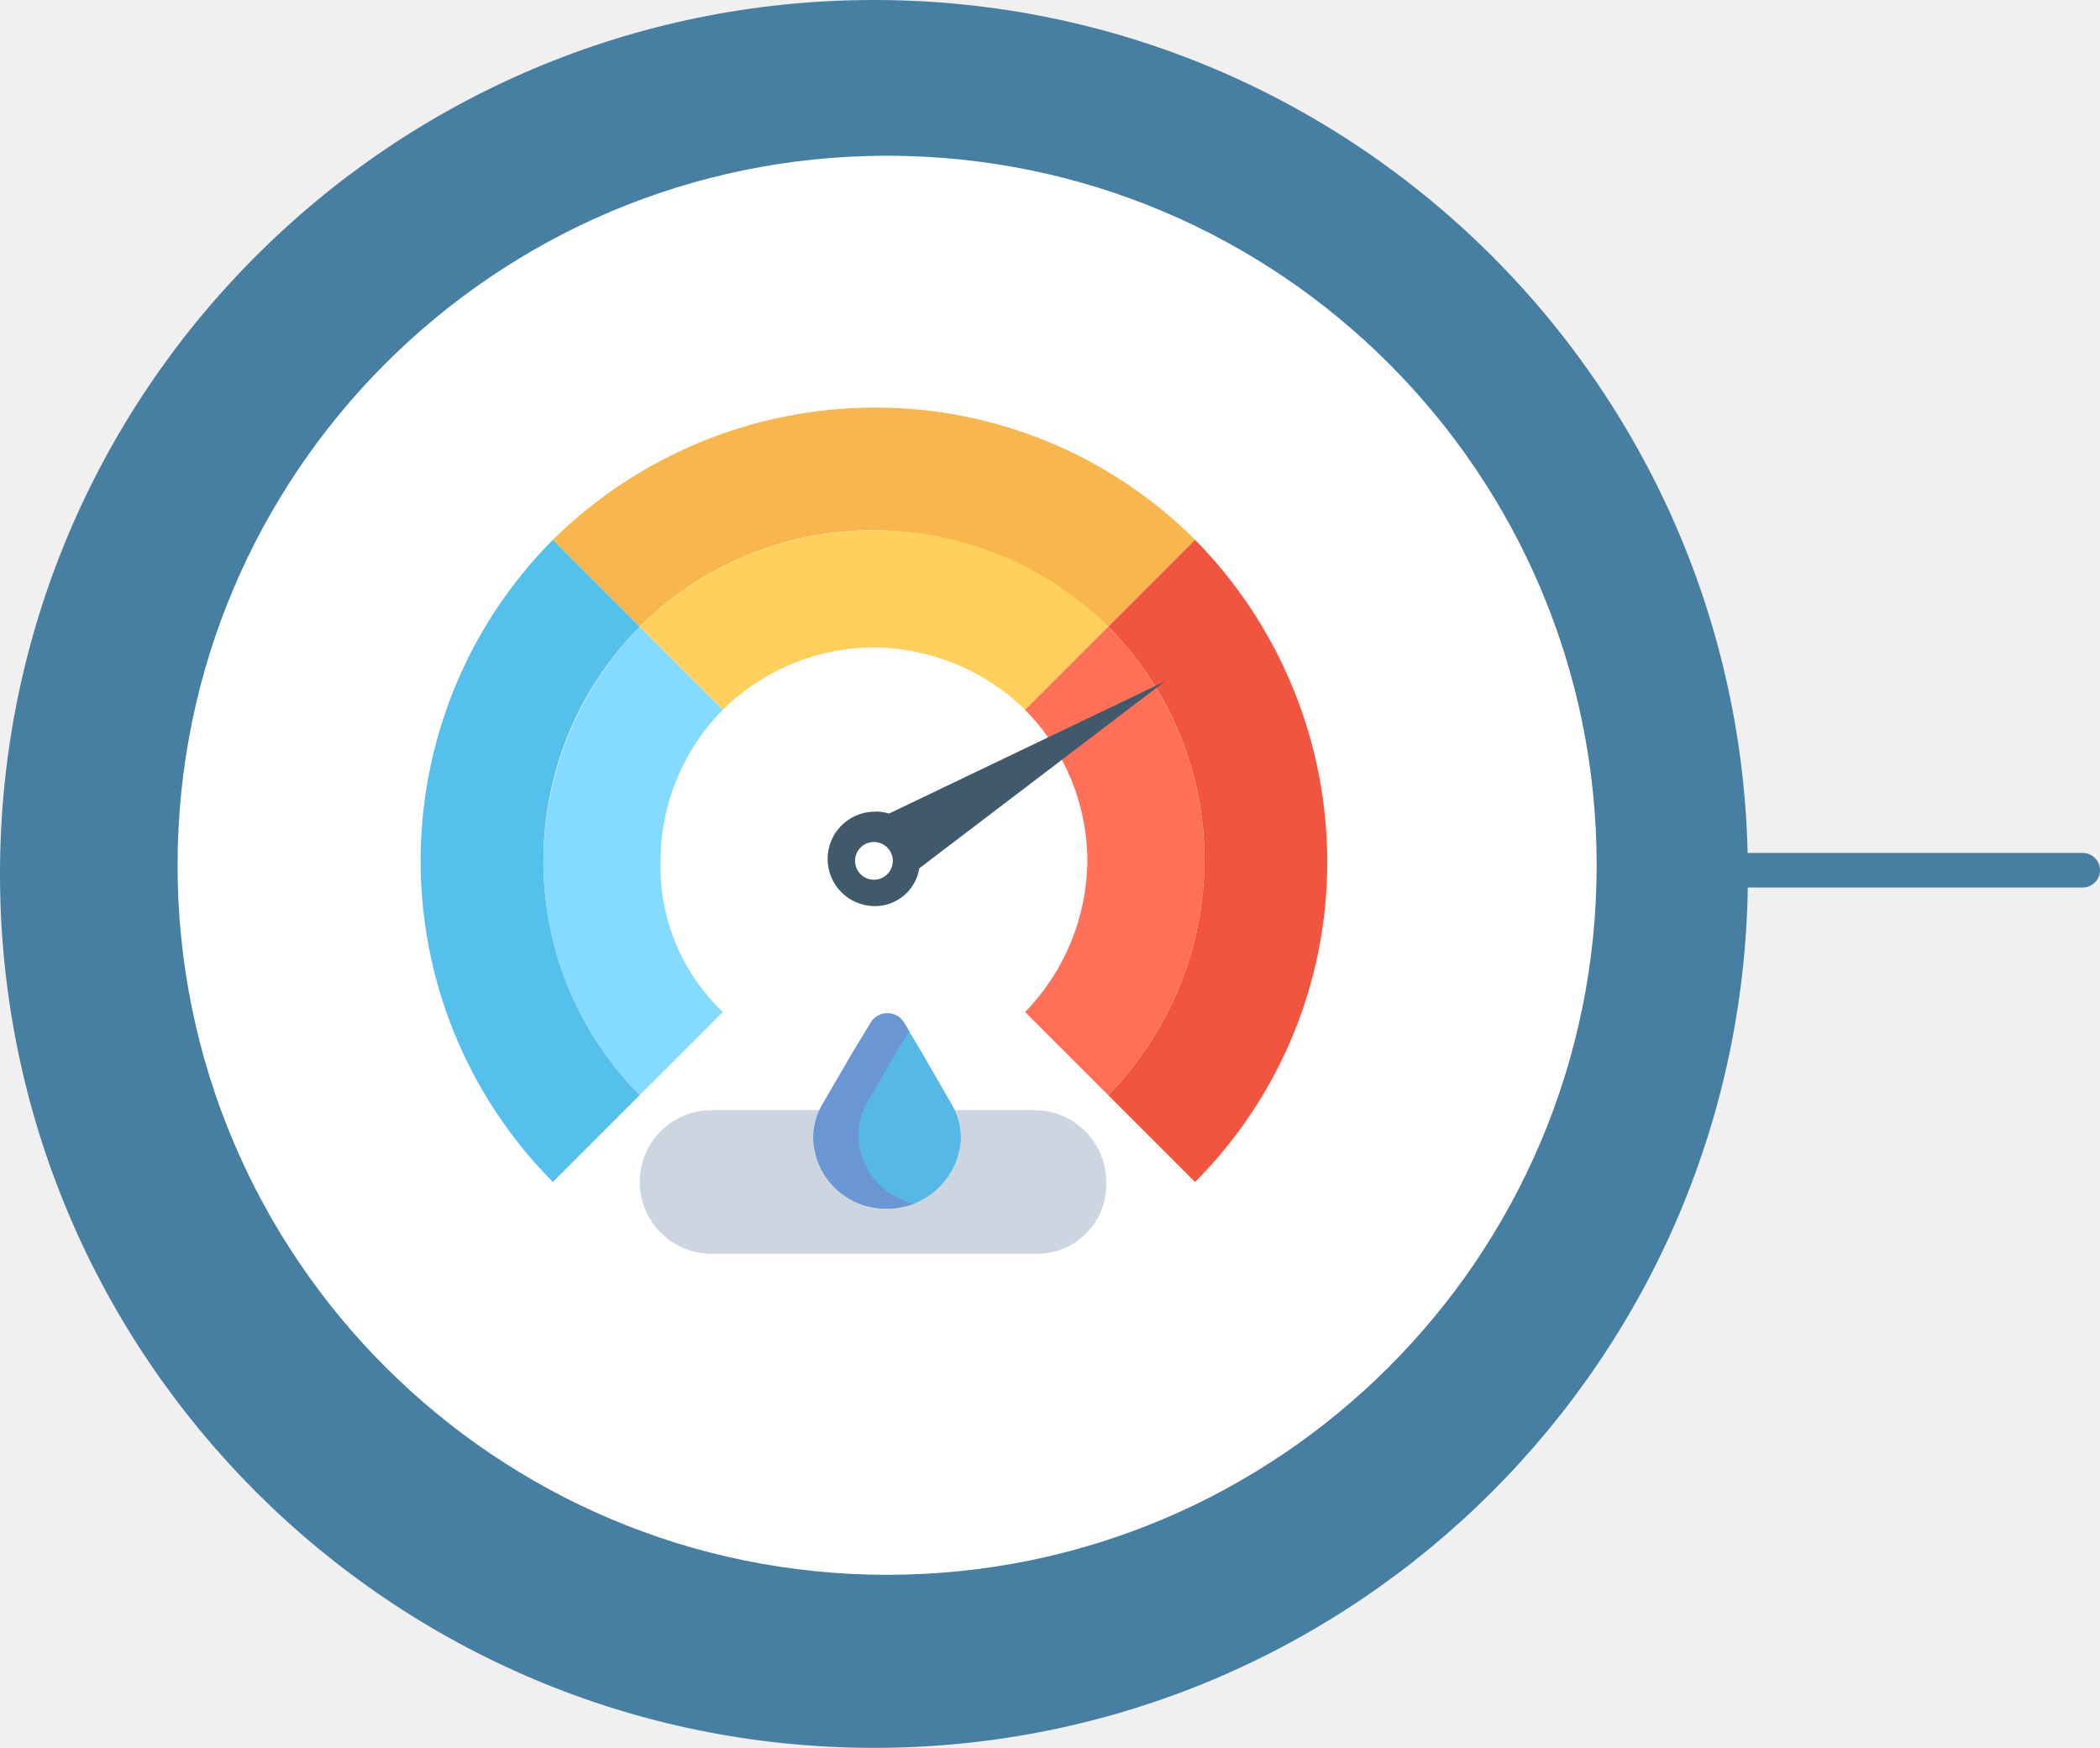
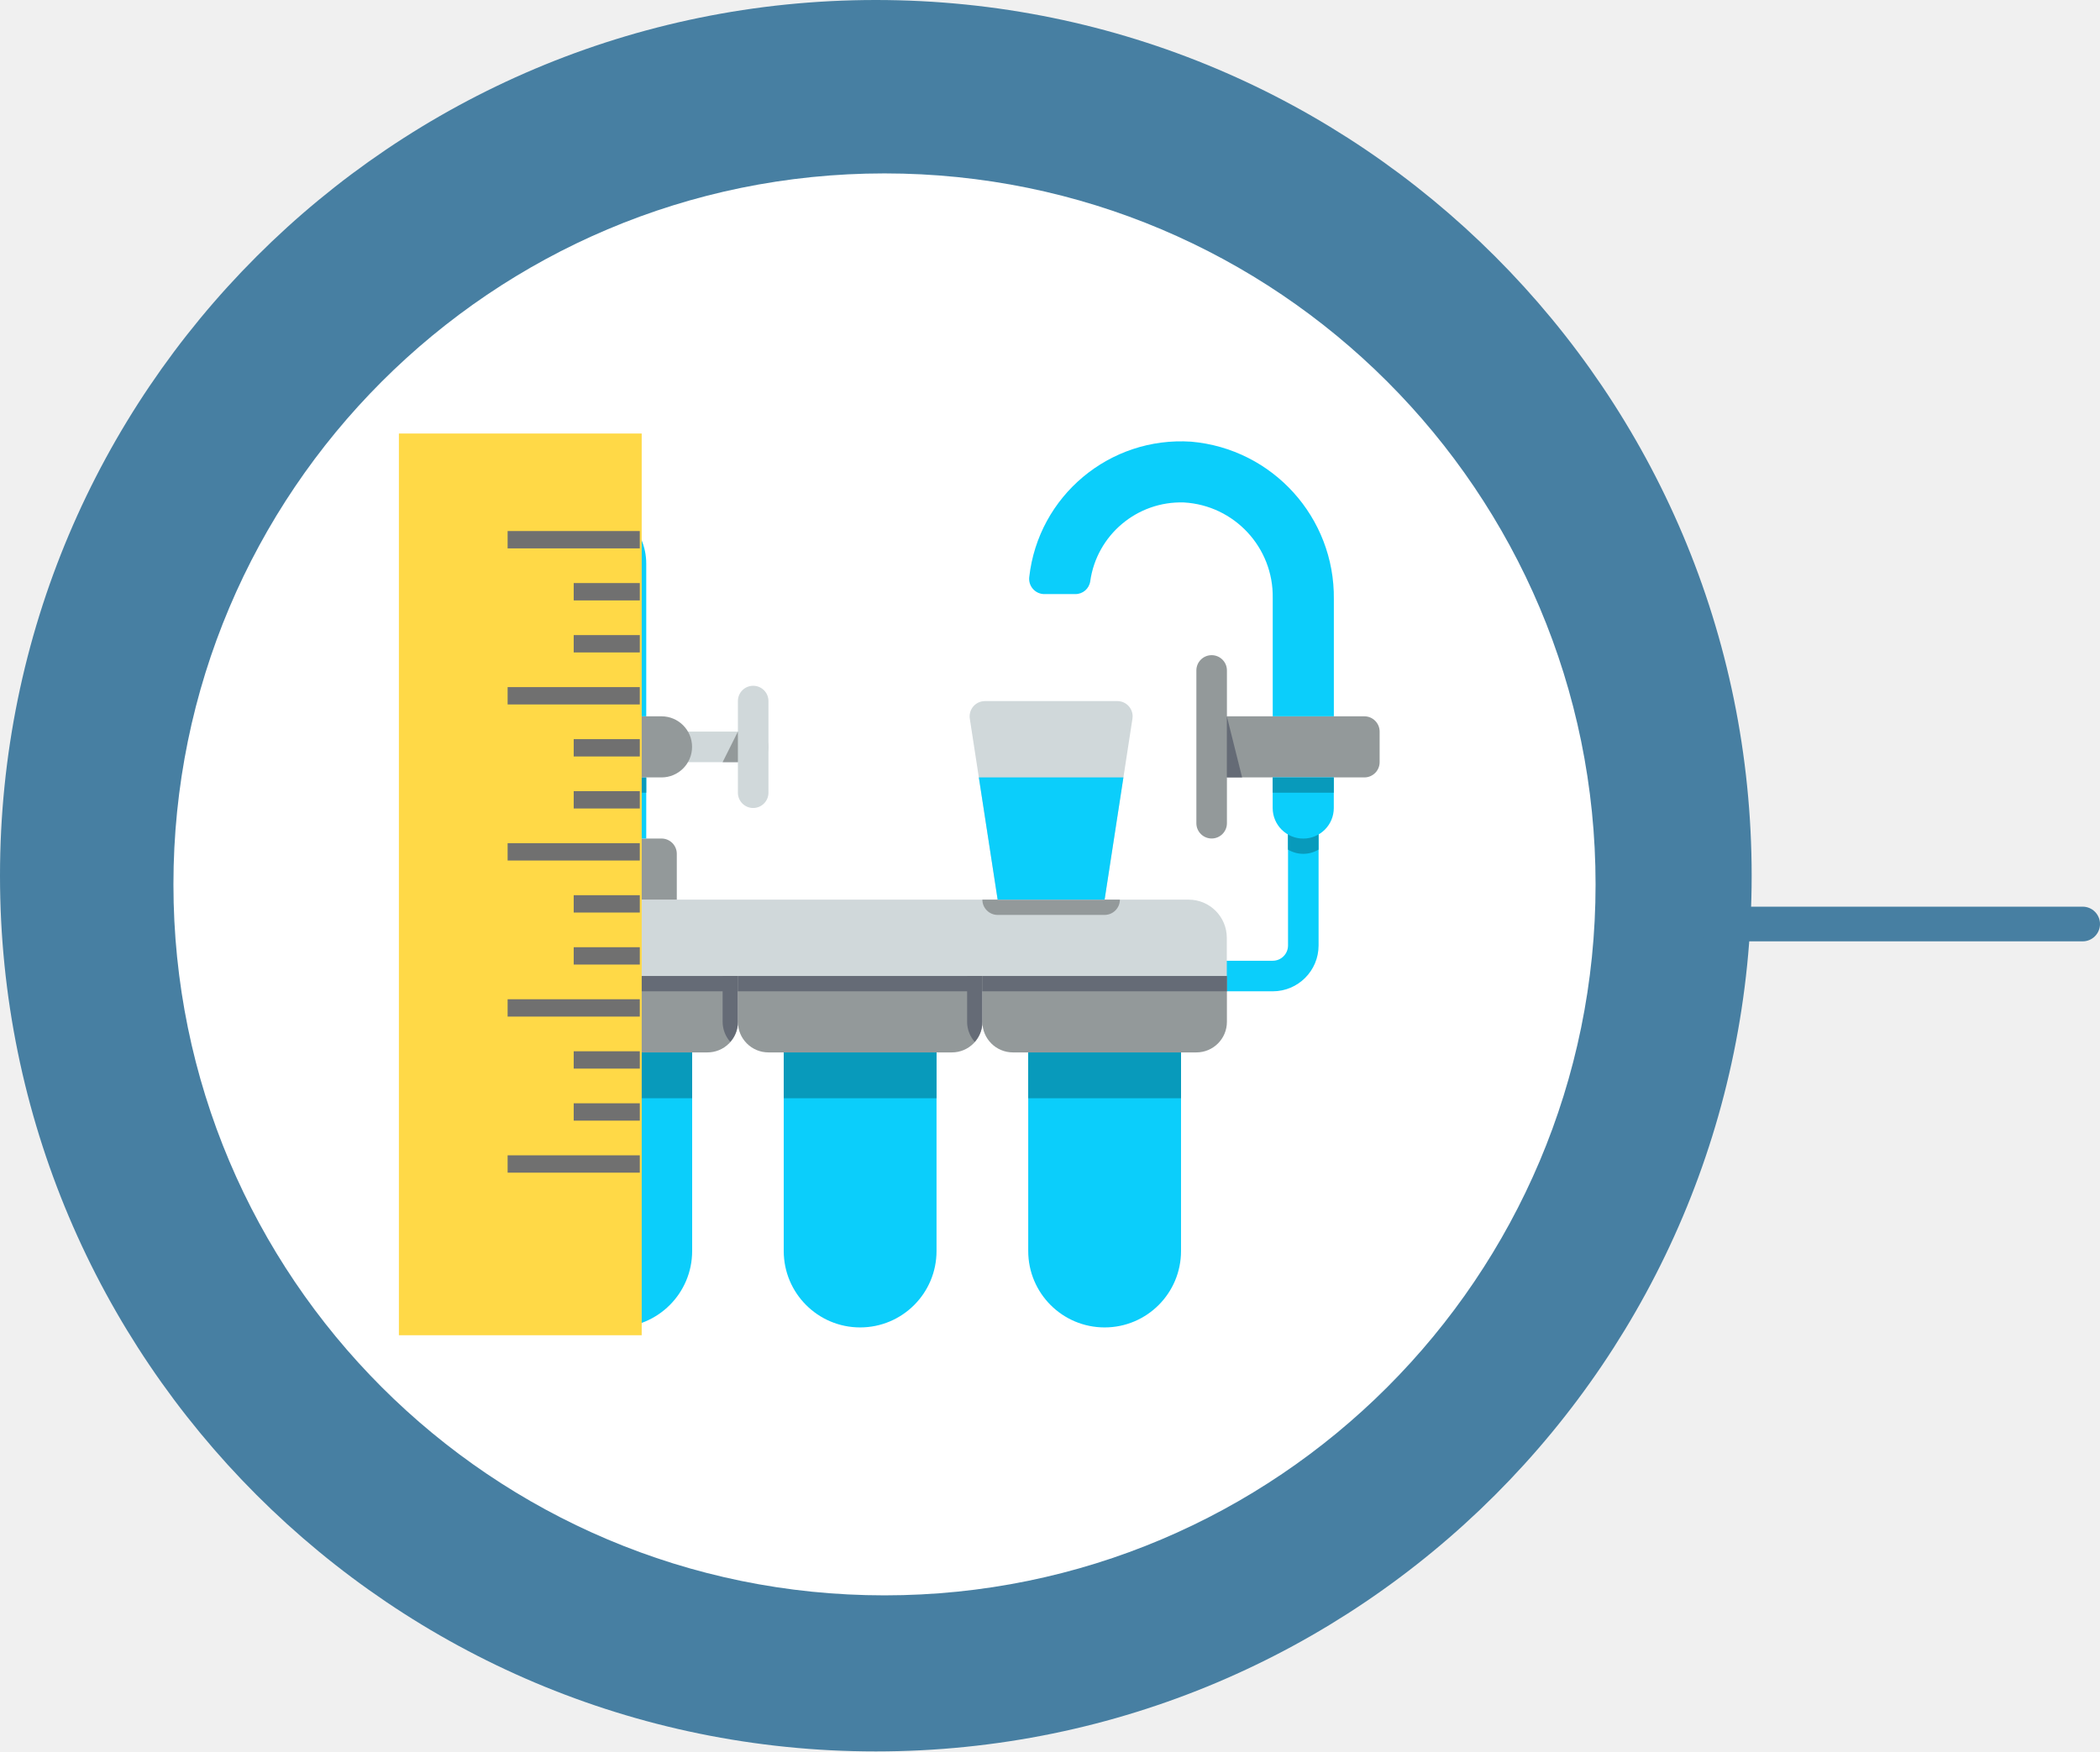
- <svg xmlns="http://www.w3.org/2000/svg" width="121.346" height="101" viewBox="0 0 121.346 101">
-   <g id="Grupo_110586" data-name="Grupo 110586" transform="translate(-749.739 -1751)">
-     <line id="Línea_88" data-name="Línea 88" x2="21.177" transform="translate(848.908 1801.285)" fill="none" stroke="#477fa2" stroke-linecap="round" stroke-width="2" />
-     <circle id="Elipse_1147" data-name="Elipse 1147" cx="50.5" cy="50.5" r="50.5" transform="translate(749.739 1751)" fill="#477fa2" />
-     <circle id="Elipse_5209" data-name="Elipse 5209" cx="41" cy="41" r="41" transform="translate(760 1760)" fill="#fff" />
-     <g id="Grupo_110564" data-name="Grupo 110564">
-       <g id="velocimetro" transform="translate(774.045 1757.485)">
-         <path id="Trazado_191708" data-name="Trazado 191708" d="M93.221,24.161a19.524,19.524,0,0,1,13.534,5.566l5.021-5.021a26.135,26.135,0,0,0-18.554-7.64,26.523,26.523,0,0,0-18.554,7.64l5.021,5.021A19.056,19.056,0,0,1,93.221,24.161Z" transform="translate(-67.027)" fill="#f8b64c" />
-         <path id="Trazado_191709" data-name="Trazado 191709" d="M12.66,96.754,7.64,91.733a26.35,26.35,0,0,0,0,37.108l5.021-5.021a19.236,19.236,0,0,1,0-27.067Z" transform="translate(0 -67.026)" fill="#54c0eb" />
-         <path id="Trazado_191710" data-name="Trazado 191710" d="M393.287,91.733l-5.02,5.021a19.056,19.056,0,0,1,5.566,13.534,19.524,19.524,0,0,1-5.566,13.534l5.021,5.021a26.135,26.135,0,0,0,7.64-18.554A26.524,26.524,0,0,0,393.287,91.733Z" transform="translate(-348.54 -67.026)" fill="#f1543f" />
-         <path id="Trazado_191711" data-name="Trazado 191711" d="M150.8,91.966l-4.8,4.8a12.671,12.671,0,0,0-8.731-3.6,12.47,12.47,0,0,0-8.731,3.6h0l-4.8-4.8a19.236,19.236,0,0,1,27.067,0Z" transform="translate(-111.073 -62.239)" fill="#ffd15c" />
-         <path id="Trazado_191712" data-name="Trazado 191712" d="M79.7,163.064l-4.8,4.8a19.056,19.056,0,0,1-5.566-13.534A19.524,19.524,0,0,1,74.9,140.8l4.8,4.8a12.47,12.47,0,0,0-3.6,8.731A11.606,11.606,0,0,0,79.7,163.064Z" transform="translate(-62.24 -111.072)" fill="#84dbff" />
-         <path id="Trazado_191713" data-name="Trazado 191713" d="M351.7,154.334a19.523,19.523,0,0,1-5.566,13.534l-4.8-4.8a12.671,12.671,0,0,0,3.6-8.731,12.47,12.47,0,0,0-3.6-8.731l4.8-4.8A19.055,19.055,0,0,1,351.7,154.334Z" transform="translate(-306.408 -111.074)" fill="#ff7058" />
-         <path id="Trazado_191714" data-name="Trazado 191714" d="M248.869,171.733l-14.188,10.8a2.593,2.593,0,0,1-2.619,2.183,2.729,2.729,0,0,1,0-5.457,2.4,2.4,0,0,1,.873.109Z" transform="translate(-205.868 -138.841)" fill="#40596b" />
-         <path id="Trazado_191715" data-name="Trazado 191715" d="M146.654,422.162H127.881a4.145,4.145,0,0,1-4.147-4.147h0a4.145,4.145,0,0,1,4.147-4.147h18.663a4.145,4.145,0,0,1,4.147,4.147h0A3.987,3.987,0,0,1,146.654,422.162Z" transform="translate(-111.074 -356.2)" fill="#cdd6e0" />
-         <circle id="Elipse_5210" data-name="Elipse 5210" cx="1.091" cy="1.091" r="1.091" transform="translate(25.102 42.17)" fill="#fff" />
+ <svg xmlns="http://www.w3.org/2000/svg" width="121.085" height="101" viewBox="0 0 121.085 101">
+   <g id="Grupo_110584" data-name="Grupo 110584" transform="translate(-750 -1429)">
+     <circle id="Elipse_1142" data-name="Elipse 1142" cx="50.5" cy="50.5" r="50.5" transform="translate(750 1429)" fill="#477fa2" />
+     <line id="Línea_474" data-name="Línea 474" x2="21.177" transform="translate(848.908 1482.285)" fill="none" stroke="#477fa2" stroke-linecap="round" stroke-width="2" />
+     <circle id="Elipse_5207" data-name="Elipse 5207" cx="41" cy="41" r="41" transform="translate(760 1439)" fill="#fff" />
+     <g id="Grupo_110563" data-name="Grupo 110563">
+       <g id="filtro-de-agua" transform="translate(778.08 1454.45)">
+         <path id="Trazado_191670" data-name="Trazado 191670" d="M287.12,157.884H283.6a.881.881,0,1,1,0-1.762h3.524a.881.881,0,0,0,.881-.881v-7.048a.881.881,0,0,1,1.762,0v7.048a2.643,2.643,0,0,1-2.643,2.643Zm0,0" transform="translate(-241.818 -126.168)" fill="#0bcefb" />
+         <path id="Trazado_191671" data-name="Trazado 191671" d="M320.425,147.313a.881.881,0,0,0-.881.881v1.518a1.711,1.711,0,0,0,1.762,0v-1.518a.881.881,0,0,0-.881-.881Zm0,0" transform="translate(-273.36 -126.168)" fill="#089abb" />
+         <path id="Trazado_191672" data-name="Trazado 191672" d="M99.459,105.256a.881.881,0,0,1-.881-.881V99.089a.881.881,0,1,1,1.762,0v5.286A.882.882,0,0,1,99.459,105.256Zm0,0" transform="translate(-84.111 -84.111)" fill="#d0d8da" />
+         <path id="Trazado_191673" data-name="Trazado 191673" d="M73.176,118.383h-4.4a.881.881,0,0,1,0-1.762h4.405a.881.881,0,1,1,0,1.762Zm0,0" transform="translate(-57.828 -99.881)" fill="#d0d8da" />
+         <path id="Trazado_191674" data-name="Trazado 191674" d="M92.441,118.383h.881v-1.762Zm0,0" transform="translate(-78.855 -99.882)" fill="#93999a" />
+         <g id="Grupo_110558" data-name="Grupo 110558" transform="translate(3.014 35.24)">
+           <path id="Trazado_191675" data-name="Trazado 191675" d="M18.785,245.516H27.6V256.97a4.4,4.4,0,0,1-8.81,0Zm0,0" transform="translate(-18.785 -245.516)" fill="#0bcefb" />
+           <path id="Trazado_191676" data-name="Trazado 191676" d="M116.992,245.516h8.81V256.97a4.4,4.4,0,0,1-8.81,0Zm0,0" transform="translate(-102.896 -245.516)" fill="#0bcefb" />
+           <path id="Trazado_191677" data-name="Trazado 191677" d="M215.2,245.516h8.81V256.97a4.4,4.4,0,0,1-8.81,0Zm0,0" transform="translate(-187.007 -245.516)" fill="#0bcefb" />
+         </g>
+         <path id="Trazado_191678" data-name="Trazado 191678" d="M18.785,245.516H27.6v2.643h-8.81Zm0,0" transform="translate(-15.771 -210.276)" fill="#089abb" />
+         <path id="Trazado_191679" data-name="Trazado 191679" d="M116.992,245.516h8.81v2.643h-8.81Zm0,0" transform="translate(-99.882 -210.276)" fill="#089abb" />
+         <path id="Trazado_191680" data-name="Trazado 191680" d="M215.2,245.516h8.81v2.643H215.2Zm0,0" transform="translate(-183.993 -210.276)" fill="#089abb" />
+         <path id="Trazado_191681" data-name="Trazado 191681" d="M.371,214.828h14.1v2.643a1.761,1.761,0,0,1-1.762,1.762H2.133a1.762,1.762,0,0,1-1.762-1.762Zm0,0" transform="translate(0 -183.993)" fill="#93999a" />
+         <path id="Trazado_191682" data-name="Trazado 191682" d="M.371,214.828h14.1v.881H.371Zm0,0" transform="translate(0 -183.993)" fill="#656b76" />
+         <path id="Trazado_191683" data-name="Trazado 191683" d="M92.882,218.625a1.749,1.749,0,0,0,.44-1.154v-2.643h-.881v2.643A1.747,1.747,0,0,0,92.882,218.625Zm0,0" transform="translate(-78.855 -183.993)" fill="#656b76" />
+         <path id="Trazado_191684" data-name="Trazado 191684" d="M98.578,214.828h14.1v2.643a1.762,1.762,0,0,1-1.762,1.762H100.34a1.762,1.762,0,0,1-1.762-1.762Zm0,0" transform="translate(-84.111 -183.993)" fill="#93999a" />
+         <path id="Trazado_191685" data-name="Trazado 191685" d="M98.578,214.828h14.1v.881h-14.1Zm0,0" transform="translate(-84.111 -183.993)" fill="#656b76" />
+         <path id="Trazado_191686" data-name="Trazado 191686" d="M191.089,218.625a1.747,1.747,0,0,0,.441-1.154v-2.643h-.881v2.643A1.746,1.746,0,0,0,191.089,218.625Zm0,0" transform="translate(-162.966 -183.993)" fill="#656b76" />
+         <path id="Trazado_191687" data-name="Trazado 191687" d="M196.785,214.828h14.1v2.643a1.762,1.762,0,0,1-1.762,1.762H198.547a1.762,1.762,0,0,1-1.762-1.762Zm0,0" transform="translate(-168.222 -183.993)" fill="#93999a" />
+         <path id="Trazado_191688" data-name="Trazado 191688" d="M196.785,214.828h14.1v.881h-14.1Zm0,0" transform="translate(-168.222 -183.993)" fill="#656b76" />
+         <path id="Trazado_191689" data-name="Trazado 191689" d="M2.574,184.137H40.457a2.2,2.2,0,0,1,2.2,2.2v2.2H.372v-2.2a2.2,2.2,0,0,1,2.2-2.2Zm0,0" transform="translate(0 -157.707)" fill="#d0d8da" />
+         <path id="Trazado_191690" data-name="Trazado 191690" d="M196.785,184.137h7.929a.882.882,0,0,1-.881.881h-6.167A.881.881,0,0,1,196.785,184.137Zm0,0" transform="translate(-168.222 -157.707)" fill="#93999a" />
+         <path id="Trazado_191691" data-name="Trazado 191691" d="M199.448,115.8h-6.167l-1.605-10.436a.882.882,0,0,1,.735-1.006.923.923,0,0,1,.136-.011h7.635a.881.881,0,0,1,.882.88.859.859,0,0,1-.011.137Zm0,0" transform="translate(-163.837 -89.367)" fill="#d0d8da" />
+         <path id="Trazado_191692" data-name="Trazado 191692" d="M195.367,135.035l1.084,7.048h6.167l1.085-7.048Zm0,0" transform="translate(-167.007 -115.653)" fill="#0bcefb" />
+         <path id="Trazado_191693" data-name="Trazado 191693" d="M288.855,110.484h8.81a.881.881,0,0,1,.881.881v1.762a.881.881,0,0,1-.881.881h-8.81Zm0,0" transform="translate(-247.077 -94.626)" fill="#93999a" />
+         <path id="Trazado_191694" data-name="Trazado 191694" d="M283.6,96.5a.881.881,0,0,1-.881-.881v-8.81a.881.881,0,1,1,1.762,0v8.81A.881.881,0,0,1,283.6,96.5Zm0,0" transform="translate(-241.817 -73.596)" fill="#93999a" />
+         <path id="Trazado_191695" data-name="Trazado 191695" d="M295.873,114.008h-.881v-3.524Zm0,0" transform="translate(-252.333 -94.626)" fill="#656b76" />
+         <path id="Trazado_191696" data-name="Trazado 191696" d="M224.91.02a8.81,8.81,0,0,0-9.338,7.811.881.881,0,0,0,.777.974.855.855,0,0,0,.093.005h1.791a.861.861,0,0,0,.856-.736,5.285,5.285,0,0,1,5.4-4.549,5.432,5.432,0,0,1,5.123,5.508v6.826h3.524V9.112A9.01,9.01,0,0,0,224.91.02Zm0,0" transform="translate(-184.307 0)" fill="#0bcefb" />
+         <path id="Trazado_191697" data-name="Trazado 191697" d="M313.406,135.035h3.524V136.8a1.762,1.762,0,0,1-3.524,0Zm0,0" transform="translate(-268.104 -115.653)" fill="#0bcefb" />
+         <path id="Trazado_191698" data-name="Trazado 191698" d="M313.406,135.035h3.524v.881h-3.524Zm0,0" transform="translate(-268.104 -115.653)" fill="#089abb" />
+         <path id="Trazado_191699" data-name="Trazado 191699" d="M25.807,159.586h5.286a.881.881,0,0,1,.881.881v2.643H24.926v-2.643a.881.881,0,0,1,.881-.881Zm0,0" transform="translate(-21.03 -136.68)" fill="#93999a" />
+         <path id="Trazado_191700" data-name="Trazado 191700" d="M37.2,135.035h3.524v3.524H37.2Zm0,0" transform="translate(-31.542 -115.653)" fill="#0bcefb" />
+         <path id="Trazado_191701" data-name="Trazado 191701" d="M37.2,135.035h3.524v.881H37.2Zm0,0" transform="translate(-31.542 -115.653)" fill="#089abb" />
+         <path id="Trazado_191702" data-name="Trazado 191702" d="M20.547,110.484h5.286a1.762,1.762,0,0,1,0,3.524H20.547a1.762,1.762,0,1,1,0-3.524Zm0,0" transform="translate(-15.771 -94.626)" fill="#93999a" />
+         <path id="Trazado_191703" data-name="Trazado 191703" d="M.371,28.079H4.776a.881.881,0,0,1,.881.881v7.929H9.182v-8.81a3.524,3.524,0,0,0-3.524-3.524H.371" transform="translate(0 -21.03)" fill="#0bcefb" />
      </g>
-       <path id="Trazado_191716" data-name="Trazado 191716" d="M86.234,192.124a4.266,4.266,0,0,0,8.523,0,3.929,3.929,0,0,0-.489-1.893l-1.83-3.17c-.462-.759,0,0-.971-1.629a1.123,1.123,0,0,0-1.97.111l-.925,1.518-1.85,3.17A3.9,3.9,0,0,0,86.234,192.124Zm0,0" transform="translate(710.504 1624.65)" fill="#55b8e6" fill-rule="evenodd" />
-       <path id="Trazado_191717" data-name="Trazado 191717" d="M88.836,191.968a3.887,3.887,0,0,1,.488-1.889l1.847-3.173.592-.974c-.078-.133-.176-.3-.3-.5a1.123,1.123,0,0,0-1.97.111l-.925,1.518-1.85,3.17a3.9,3.9,0,0,0-.488,1.893,4.167,4.167,0,0,0,4.26,4.065,4.353,4.353,0,0,0,1.553-.28A4.1,4.1,0,0,1,88.836,191.968Zm0,0" transform="translate(710.504 1624.649)" fill="#6a96d4" fill-rule="evenodd" />
+       <rect id="Rectángulo_40315" data-name="Rectángulo 40315" width="14" height="52" transform="translate(773 1454)" fill="#ffd947" />
+       <path id="Trazado_191704" data-name="Trazado 191704" d="M-14224.731-9856.876h7.621" transform="translate(15004 11317)" fill="none" stroke="#707070" stroke-width="1" />
+       <g id="Grupo_110559" data-name="Grupo 110559">
+         <path id="Trazado_191707" data-name="Trazado 191707" d="M-14224.731-9856.876h7.621" transform="translate(15004 11326)" fill="none" stroke="#707070" stroke-width="1" />
+         <path id="Trazado_191705" data-name="Trazado 191705" d="M-14224.731-9856.876h3.811" transform="translate(15007.811 11320)" fill="none" stroke="#707070" stroke-width="1" />
+         <path id="Trazado_191706" data-name="Trazado 191706" d="M-14224.731-9856.876h3.811" transform="translate(15007.811 11323)" fill="none" stroke="#707070" stroke-width="1" />
+       </g>
+       <g id="Grupo_110560" data-name="Grupo 110560" transform="translate(0 9)">
+         <path id="Trazado_191707-2" data-name="Trazado 191707" d="M-14224.731-9856.876h7.621" transform="translate(15004 11326)" fill="none" stroke="#707070" stroke-width="1" />
+         <path id="Trazado_191705-2" data-name="Trazado 191705" d="M-14224.731-9856.876h3.811" transform="translate(15007.811 11320)" fill="none" stroke="#707070" stroke-width="1" />
+         <path id="Trazado_191706-2" data-name="Trazado 191706" d="M-14224.731-9856.876h3.811" transform="translate(15007.811 11323)" fill="none" stroke="#707070" stroke-width="1" />
+       </g>
+       <g id="Grupo_110561" data-name="Grupo 110561" transform="translate(0 18)">
+         <path id="Trazado_191707-3" data-name="Trazado 191707" d="M-14224.731-9856.876h7.621" transform="translate(15004 11326)" fill="none" stroke="#707070" stroke-width="1" />
+         <path id="Trazado_191705-3" data-name="Trazado 191705" d="M-14224.731-9856.876h3.811" transform="translate(15007.811 11320)" fill="none" stroke="#707070" stroke-width="1" />
+         <path id="Trazado_191706-3" data-name="Trazado 191706" d="M-14224.731-9856.876h3.811" transform="translate(15007.811 11323)" fill="none" stroke="#707070" stroke-width="1" />
+       </g>
+       <g id="Grupo_110562" data-name="Grupo 110562" transform="translate(0 27)">
+         <path id="Trazado_191707-4" data-name="Trazado 191707" d="M-14224.731-9856.876h7.621" transform="translate(15004 11326)" fill="none" stroke="#707070" stroke-width="1" />
+         <path id="Trazado_191705-4" data-name="Trazado 191705" d="M-14224.731-9856.876h3.811" transform="translate(15007.811 11320)" fill="none" stroke="#707070" stroke-width="1" />
+         <path id="Trazado_191706-4" data-name="Trazado 191706" d="M-14224.731-9856.876h3.811" transform="translate(15007.811 11323)" fill="none" stroke="#707070" stroke-width="1" />
+       </g>
    </g>
  </g>
</svg>
